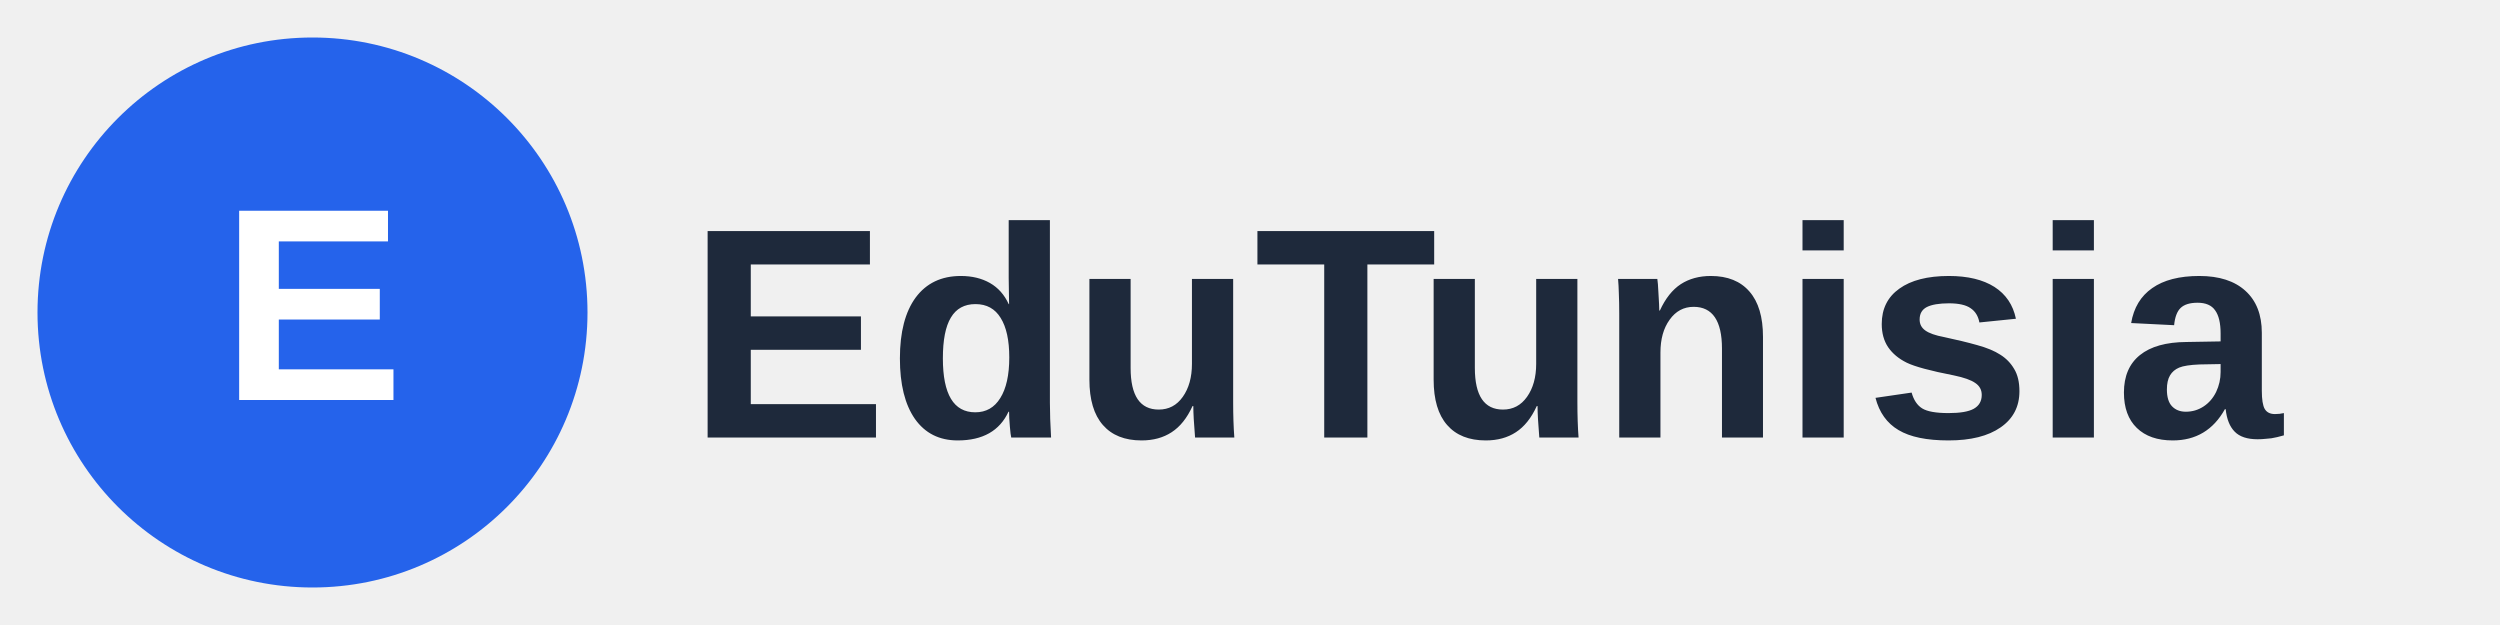
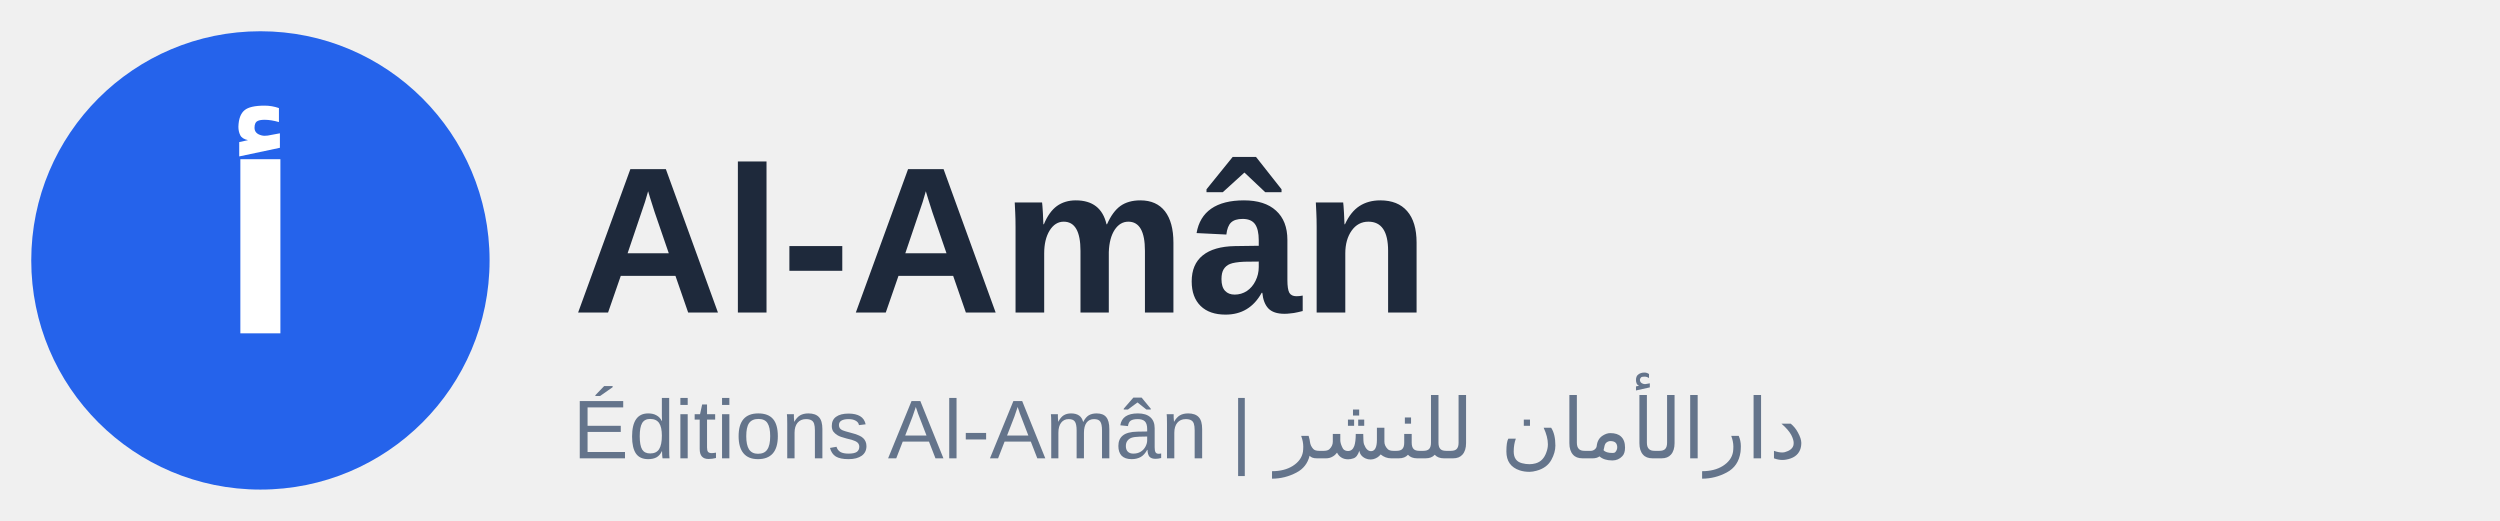
- <svg xmlns="http://www.w3.org/2000/svg" viewBox="0 0 200 50" fill="none">
+ <svg xmlns="http://www.w3.org/2000/svg" viewBox="0 0 240 50" fill="none">
  <circle cx="25" cy="25" r="22" fill="#2563eb" />
-   <text x="25" y="32" text-anchor="middle" font-family="Arial,sans-serif" font-size="22" font-weight="bold" fill="white">E</text>
-   <text x="55" y="35" font-family="Arial,sans-serif" font-size="24" font-weight="bold" fill="#1e293b">EduTunisia</text>
+   <text x="25" y="32" text-anchor="middle" font-family="Arial,sans-serif" font-size="22" font-weight="bold" fill="white">أ</text>
+   <text x="55" y="30" font-family="Arial,sans-serif" font-size="20" font-weight="bold" fill="#1e293b">Al-Amân</text>
+   <text x="55" y="44" font-family="Arial,sans-serif" font-size="8" fill="#64748b">Éditions Al-Amân | دارالأمان للنشر</text>
</svg>
